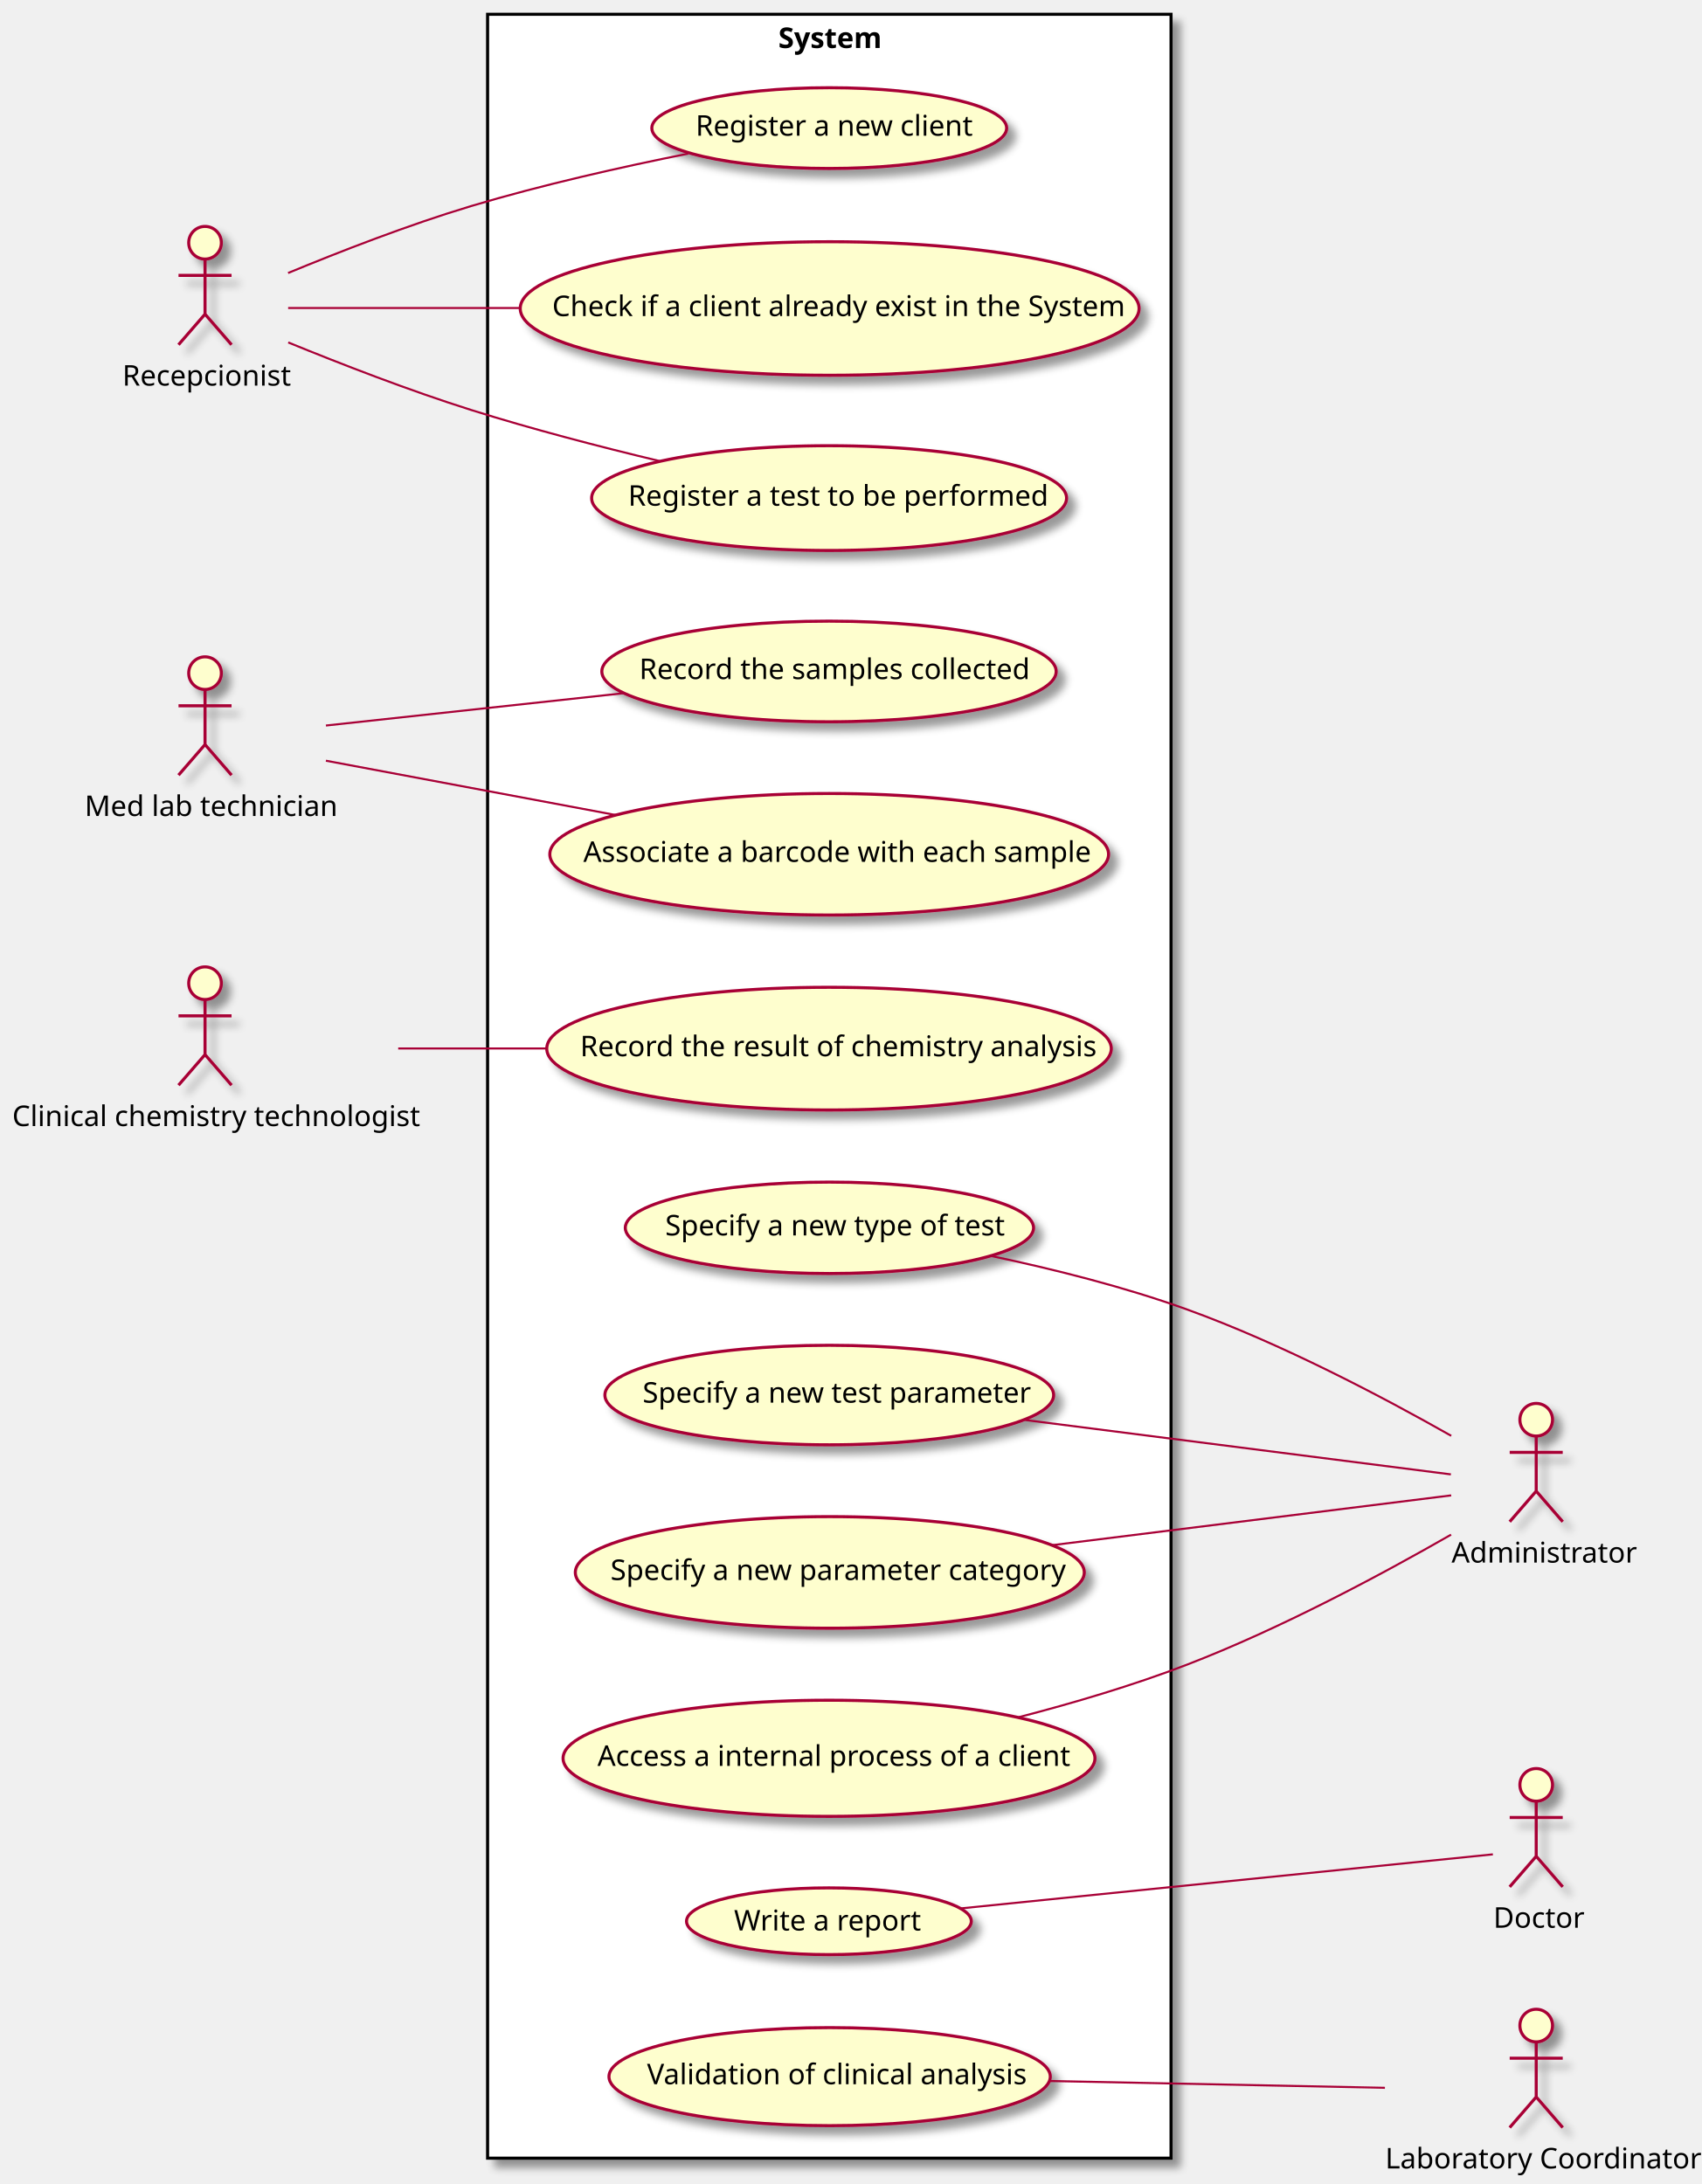
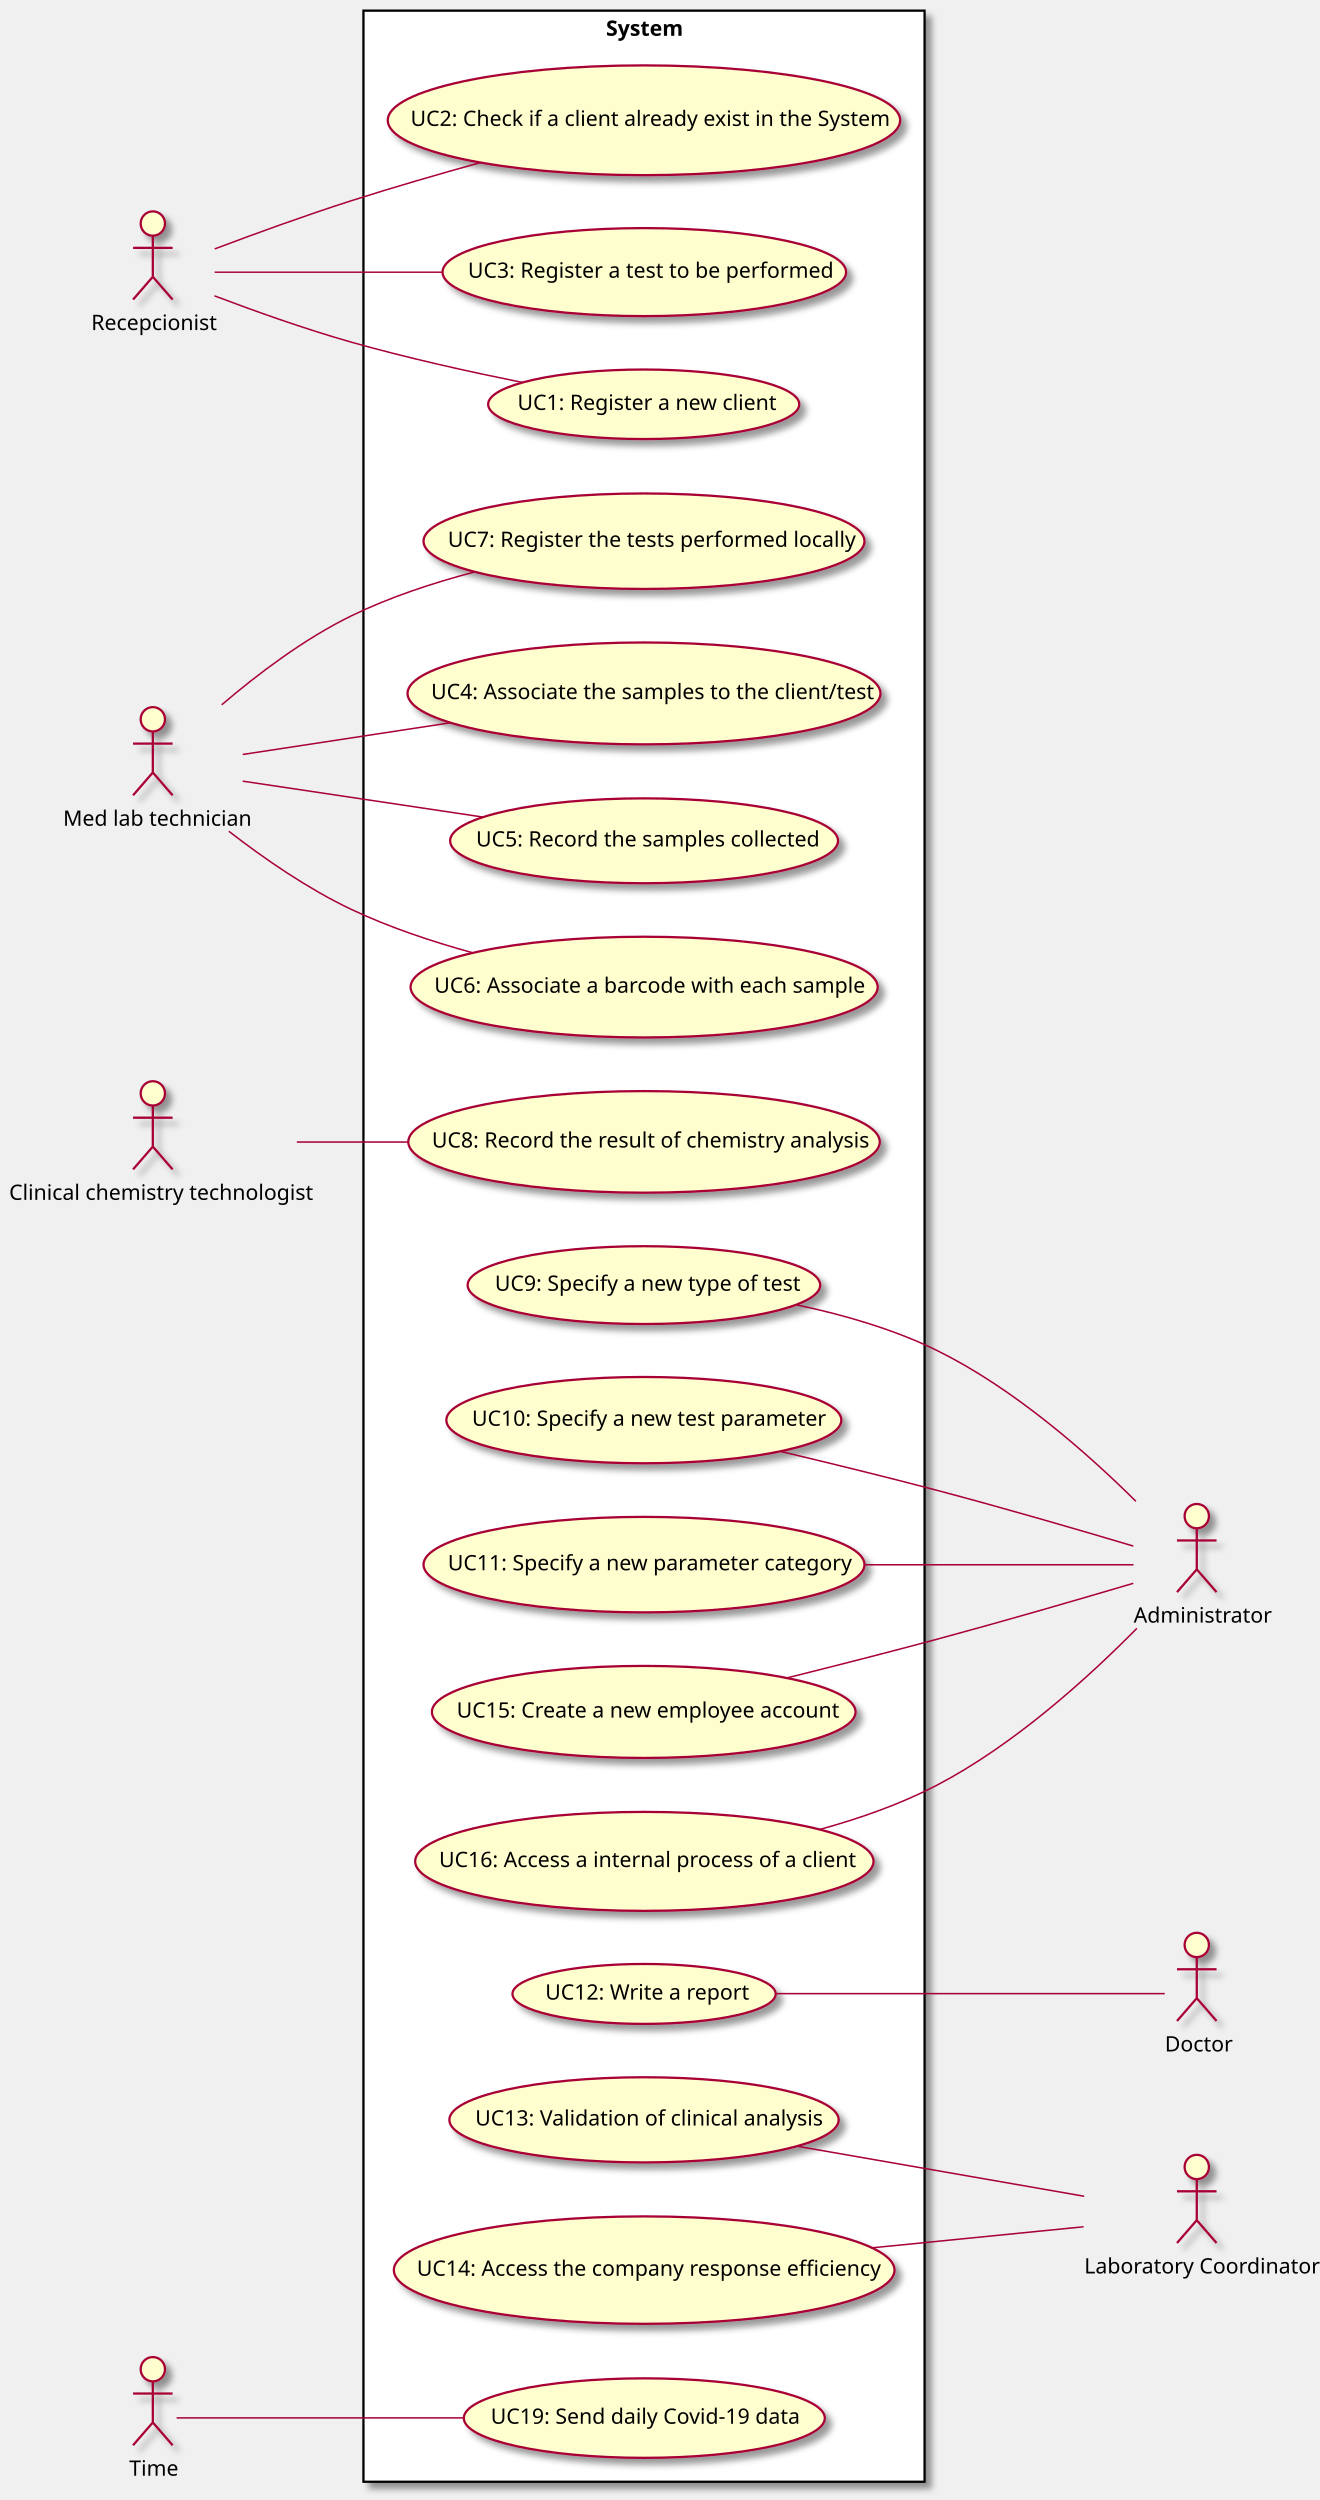
- <svg xmlns="http://www.w3.org/2000/svg" contentScriptType="application/ecmascript" contentStyleType="text/css" height="1606.5px" preserveAspectRatio="none" style="width:1251px;height:1606px;" version="1.1" viewBox="0 0 1251 1606" width="1251px" zoomAndPan="magnify">
+ <svg xmlns="http://www.w3.org/2000/svg" contentScriptType="application/ecmascript" contentStyleType="text/css" height="2466px" preserveAspectRatio="none" style="width:1302px;height:2466px;" version="1.1" viewBox="0 0 1302 2466" width="1302px" zoomAndPan="magnify">
  <defs>
-     <filter height="300%" id="f1jrflzu6wfv2h" width="300%" x="-1" y="-1">
+     <filter height="300%" id="f1p96y77s1crsj" width="300%" x="-1" y="-1">
      <feGaussianBlur result="blurOut" stdDeviation="3.0" />
      <feColorMatrix in="blurOut" result="blurOut2" type="matrix" values="0 0 0 0 0 0 0 0 0 0 0 0 0 0 0 0 0 0 .4 0" />
      <feOffset dx="6.0" dy="6.0" in="blurOut2" result="blurOut3" />
      <feBlend in="SourceGraphic" in2="blurOut3" mode="normal" />
    </filter>
  </defs>
  <g>
-     <rect fill="#FFFFFF" filter="url(#f1jrflzu6wfv2h)" height="1576.5" style="stroke:#000000;stroke-width:2.25;" width="502.5" x="358.5" y="10.5" />
-     <text fill="#000000" font-family="sans-serif" font-size="21" font-weight="bold" lengthAdjust="spacing" textLength="75" x="572.25" y="35.3">System</text>
-     <ellipse cx="609.699" cy="94.19" fill="#FEFECE" filter="url(#f1jrflzu6wfv2h)" rx="130.449" ry="29.69" style="stroke:#A80036;stroke-width:2.25;" />
-     <text fill="#000000" font-family="sans-serif" font-size="21" lengthAdjust="spacing" textLength="196.5" x="511.449" y="99.783">Register a new client</text>
-     <ellipse cx="610.001" cy="226.85" fill="#FEFECE" filter="url(#f1jrflzu6wfv2h)" rx="227.501" ry="49.1" style="stroke:#A80036;stroke-width:2.25;" />
-     <text fill="#000000" font-family="sans-serif" font-size="21" lengthAdjust="spacing" textLength="408" x="406.001" y="232.443">Check if a client already exist in the System</text>
-     <ellipse cx="609.592" cy="366.268" fill="#FEFECE" filter="url(#f1jrflzu6wfv2h)" rx="174.592" ry="38.518" style="stroke:#A80036;stroke-width:2.25;" />
-     <text fill="#000000" font-family="sans-serif" font-size="21" lengthAdjust="spacing" textLength="295.5" x="461.842" y="371.861">Register a test to be performed</text>
-     <ellipse cx="609.52" cy="493.754" fill="#FEFECE" filter="url(#f1jrflzu6wfv2h)" rx="167.02" ry="37.004" style="stroke:#A80036;stroke-width:2.25;" />
-     <text fill="#000000" font-family="sans-serif" font-size="21" lengthAdjust="spacing" textLength="279" x="470.02" y="499.347">Record the samples collected</text>
-     <ellipse cx="609.662" cy="628.182" fill="#FEFECE" filter="url(#f1jrflzu6wfv2h)" rx="205.412" ry="44.682" style="stroke:#A80036;stroke-width:2.25;" />
-     <text fill="#000000" font-family="sans-serif" font-size="21" lengthAdjust="spacing" textLength="361.5" x="428.912" y="633.775">Associate a barcode with each sample</text>
-     <ellipse cx="609.538" cy="771.108" fill="#FEFECE" filter="url(#f1jrflzu6wfv2h)" rx="207.538" ry="45.108" style="stroke:#A80036;stroke-width:2.25;" />
-     <text fill="#000000" font-family="sans-serif" font-size="21" lengthAdjust="spacing" textLength="366" x="426.538" y="776.701">Record the result of chemistry analysis</text>
-     <ellipse cx="609.837" cy="902.867" fill="#FEFECE" filter="url(#f1jrflzu6wfv2h)" rx="150.087" ry="33.617" style="stroke:#A80036;stroke-width:2.25;" />
-     <text fill="#000000" font-family="sans-serif" font-size="21" lengthAdjust="spacing" textLength="241.5" x="489.087" y="908.46">Specify a new type of test</text>
-     <ellipse cx="609.717" cy="1025.843" fill="#FEFECE" filter="url(#f1jrflzu6wfv2h)" rx="164.967" ry="36.593" style="stroke:#A80036;stroke-width:2.25;" />
-     <text fill="#000000" font-family="sans-serif" font-size="21" lengthAdjust="spacing" textLength="274.5" x="472.467" y="1031.436">Specify a new test parameter</text>
-     <ellipse cx="610.108" cy="1156.272" fill="#FEFECE" filter="url(#f1jrflzu6wfv2h)" rx="187.108" ry="41.022" style="stroke:#A80036;stroke-width:2.25;" />
-     <text fill="#000000" font-family="sans-serif" font-size="21" lengthAdjust="spacing" textLength="322.5" x="448.858" y="1161.864">Specify a new parameter category</text>
-     <ellipse cx="609.456" cy="1412.791" fill="#FEFECE" filter="url(#f1jrflzu6wfv2h)" rx="104.706" ry="24.541" style="stroke:#A80036;stroke-width:2.25;" />
-     <text fill="#000000" font-family="sans-serif" font-size="21" lengthAdjust="spacing" textLength="130.5" x="539.706" y="1419.566">Write a report</text>
-     <ellipse cx="609.988" cy="1527.048" fill="#FEFECE" filter="url(#f1jrflzu6wfv2h)" rx="162.238" ry="36.048" style="stroke:#A80036;stroke-width:2.25;" />
-     <text fill="#000000" font-family="sans-serif" font-size="21" lengthAdjust="spacing" textLength="268.5" x="475.738" y="1532.64">Validation of clinical analysis</text>
-     <ellipse cx="609.527" cy="1292.955" fill="#FEFECE" filter="url(#f1jrflzu6wfv2h)" rx="195.527" ry="42.705" style="stroke:#A80036;stroke-width:2.25;" />
-     <text fill="#000000" font-family="sans-serif" font-size="21" lengthAdjust="spacing" textLength="340.5" x="439.277" y="1298.548">Access a internal process of a client</text>
-     <ellipse cx="1129.5" cy="1044" fill="#FEFECE" filter="url(#f1jrflzu6wfv2h)" rx="12" ry="12" style="stroke:#A80036;stroke-width:2.25;" />
-     <path d="M1129.5,1056 L1129.5,1096.5 M1110,1068 L1149,1068 M1129.5,1096.5 L1110,1119 M1129.5,1096.5 L1149,1119 " fill="none" filter="url(#f1jrflzu6wfv2h)" style="stroke:#A80036;stroke-width:2.25;" />
-     <text fill="#000000" font-family="sans-serif" font-size="21" lengthAdjust="spacing" textLength="124.5" x="1067.25" y="1149.05">Administrator</text>
-     <ellipse cx="150.75" cy="178.5" fill="#FEFECE" filter="url(#f1jrflzu6wfv2h)" rx="12" ry="12" style="stroke:#A80036;stroke-width:2.25;" />
-     <path d="M150.75,190.5 L150.75,231 M131.25,202.5 L170.25,202.5 M150.75,231 L131.25,253.5 M150.75,231 L170.25,253.5 " fill="none" filter="url(#f1jrflzu6wfv2h)" style="stroke:#A80036;stroke-width:2.25;" />
-     <text fill="#000000" font-family="sans-serif" font-size="21" lengthAdjust="spacing" textLength="121.5" x="90" y="283.55">Recepcionist</text>
-     <ellipse cx="150.75" cy="495" fill="#FEFECE" filter="url(#f1jrflzu6wfv2h)" rx="12" ry="12" style="stroke:#A80036;stroke-width:2.25;" />
-     <path d="M150.75,507 L150.75,547.5 M131.25,519 L170.25,519 M150.75,547.5 L131.25,570 M150.75,547.5 L170.25,570 " fill="none" filter="url(#f1jrflzu6wfv2h)" style="stroke:#A80036;stroke-width:2.25;" />
-     <text fill="#000000" font-family="sans-serif" font-size="21" lengthAdjust="spacing" textLength="177" x="62.25" y="600.05">Med lab technician</text>
-     <ellipse cx="150.75" cy="723" fill="#FEFECE" filter="url(#f1jrflzu6wfv2h)" rx="12" ry="12" style="stroke:#A80036;stroke-width:2.25;" />
-     <path d="M150.75,735 L150.75,775.5 M131.25,747 L170.25,747 M150.75,775.5 L131.25,798 M150.75,775.5 L170.25,798 " fill="none" filter="url(#f1jrflzu6wfv2h)" style="stroke:#A80036;stroke-width:2.25;" />
-     <text fill="#000000" font-family="sans-serif" font-size="21" lengthAdjust="spacing" textLength="283.5" x="9" y="828.05">Clinical chemistry technologist</text>
-     <ellipse cx="1129.5" cy="1312.5" fill="#FEFECE" filter="url(#f1jrflzu6wfv2h)" rx="12" ry="12" style="stroke:#A80036;stroke-width:2.25;" />
-     <path d="M1129.5,1324.5 L1129.5,1365 M1110,1336.5 L1149,1336.5 M1129.5,1365 L1110,1387.5 M1129.5,1365 L1149,1387.5 " fill="none" filter="url(#f1jrflzu6wfv2h)" style="stroke:#A80036;stroke-width:2.25;" />
-     <text fill="#000000" font-family="sans-serif" font-size="21" lengthAdjust="spacing" textLength="63" x="1098" y="1417.55">Doctor</text>
-     <ellipse cx="1129.5" cy="1489.5" fill="#FEFECE" filter="url(#f1jrflzu6wfv2h)" rx="12" ry="12" style="stroke:#A80036;stroke-width:2.25;" />
-     <path d="M1129.5,1501.5 L1129.5,1542 M1110,1513.5 L1149,1513.5 M1129.5,1542 L1110,1564.5 M1129.5,1542 L1149,1564.5 " fill="none" filter="url(#f1jrflzu6wfv2h)" style="stroke:#A80036;stroke-width:2.25;" />
-     <text fill="#000000" font-family="sans-serif" font-size="21" lengthAdjust="spacing" textLength="222" x="1018.5" y="1594.55">Laboratory Coordinator</text>
-     <path d="M211.8,200.76 C249.81,185.025 300.45,165.315 346.5,151.5 C398.4,135.93 457.26,122.73 506.01,112.965 " fill="none" id="Recp-UC1" style="stroke:#A80036;stroke-width:1.5;" />
-     <path d="M211.86,226.5 C256.05,226.5 319.275,226.5 382.305,226.5 " fill="none" id="Recp-UC2" style="stroke:#A80036;stroke-width:1.5;" />
-     <path d="M211.92,251.805 C250.005,267.375 300.645,287.055 346.5,301.5 C391.14,315.555 440.85,328.47 484.845,339 " fill="none" id="Recp-UC3" style="stroke:#A80036;stroke-width:1.5;" />
-     <path d="M239.625,533.52 C301.695,526.77 386.565,517.56 459.24,509.67 " fill="none" id="MedLab-UC5" style="stroke:#A80036;stroke-width:1.5;" />
-     <path d="M239.625,559.38 C299.88,570.675 381.645,586.005 452.85,599.355 " fill="none" id="MedLab-UC6" style="stroke:#A80036;stroke-width:1.5;" />
-     <path d="M292.785,771 C327.33,771 365.025,771 401.955,771 " fill="none" id="ClinTec-UC7" style="stroke:#A80036;stroke-width:1.5;" />
-     <path d="M728.97,923.625 C774.66,933.27 826.965,946.365 873,963 C942.06,987.96 1016.49,1027.17 1067.01,1055.82 " fill="none" id="UC9-Adm" style="stroke:#A80036;stroke-width:1.5;" />
-     <path d="M753.825,1044.21 C856.59,1057.335 990.18,1074.39 1066.77,1084.185 " fill="none" id="UC10-Adm" style="stroke:#A80036;stroke-width:1.5;" />
-     <path d="M773.34,1136.265 C873.09,1123.815 995.175,1108.575 1066.98,1099.62 " fill="none" id="UC11-Adm" style="stroke:#A80036;stroke-width:1.5;" />
-     <path d="M748.905,1262.76 C789.465,1252.245 833.535,1239.21 873,1224 C941.85,1197.48 1016.325,1157.505 1066.905,1128.495 " fill="none" id="UC16-Adm" style="stroke:#A80036;stroke-width:1.5;" />
-     <path d="M706.635,1403.31 C825.615,1391.22 1022.535,1371.21 1097.64,1363.59 " fill="none" id="UC12-Doc" style="stroke:#A80036;stroke-width:1.5;" />
-     <path d="M771.21,1530.255 C851.4,1531.875 946.44,1533.81 1018.26,1535.265 " fill="none" id="UC13-LabCod" style="stroke:#A80036;stroke-width:1.5;" />
+     <rect fill="#FFFFFF" filter="url(#f1p96y77s1crsj)" height="2437.5" style="stroke:#000000;stroke-width:2.25;" width="553.5" x="358.5" y="10.5" />
+     <text fill="#000000" font-family="sans-serif" font-size="21" font-weight="bold" lengthAdjust="spacing" textLength="75" x="597.75" y="35.3">System</text>
+     <ellipse cx="634.939" cy="398.788" fill="#FEFECE" filter="url(#f1p96y77s1crsj)" rx="153.439" ry="34.288" style="stroke:#A80036;stroke-width:2.25;" />
+     <text fill="#000000" font-family="sans-serif" font-size="21" lengthAdjust="spacing" textLength="249" x="510.439" y="404.381">UC1: Register a new client</text>
+     <ellipse cx="635.196" cy="118.639" fill="#FEFECE" filter="url(#f1p96y77s1crsj)" rx="252.696" ry="54.139" style="stroke:#A80036;stroke-width:2.25;" />
+     <text fill="#000000" font-family="sans-serif" font-size="21" lengthAdjust="spacing" textLength="460.5" x="404.946" y="124.232">UC2: Check if a client already exist in the System</text>
+     <ellipse cx="635.55" cy="268.41" fill="#FEFECE" filter="url(#f1p96y77s1crsj)" rx="199.05" ry="43.41" style="stroke:#A80036;stroke-width:2.25;" />
+     <text fill="#000000" font-family="sans-serif" font-size="21" lengthAdjust="spacing" textLength="348" x="461.55" y="274.003">UC3: Register a test to be performed</text>
+     <ellipse cx="635.239" cy="683.998" fill="#FEFECE" filter="url(#f1p96y77s1crsj)" rx="233.239" ry="50.248" style="stroke:#A80036;stroke-width:2.25;" />
+     <text fill="#000000" font-family="sans-serif" font-size="21" lengthAdjust="spacing" textLength="420" x="425.239" y="689.591">UC4: Associate the samples to the client/test</text>
+     <ellipse cx="635.311" cy="829.362" fill="#FEFECE" filter="url(#f1p96y77s1crsj)" rx="191.311" ry="41.862" style="stroke:#A80036;stroke-width:2.25;" />
+     <text fill="#000000" font-family="sans-serif" font-size="21" lengthAdjust="spacing" textLength="331.5" x="469.561" y="834.955">UC5: Record the samples collected</text>
+     <ellipse cx="635.369" cy="973.674" fill="#FEFECE" filter="url(#f1p96y77s1crsj)" rx="230.369" ry="49.674" style="stroke:#A80036;stroke-width:2.25;" />
+     <text fill="#000000" font-family="sans-serif" font-size="21" lengthAdjust="spacing" textLength="414" x="428.369" y="979.266">UC6: Associate a barcode with each sample</text>
+     <ellipse cx="635.245" cy="533.849" fill="#FEFECE" filter="url(#f1p96y77s1crsj)" rx="217.495" ry="47.099" style="stroke:#A80036;stroke-width:2.25;" />
+     <text fill="#000000" font-family="sans-serif" font-size="21" lengthAdjust="spacing" textLength="387" x="441.745" y="539.442">UC7: Register the tests performed locally</text>
+     <ellipse cx="635.271" cy="1126.354" fill="#FEFECE" filter="url(#f1p96y77s1crsj)" rx="232.521" ry="50.104" style="stroke:#A80036;stroke-width:2.25;" />
+     <text fill="#000000" font-family="sans-serif" font-size="21" lengthAdjust="spacing" textLength="418.5" x="426.021" y="1131.947">UC8: Record the result of chemistry analysis</text>
+     <ellipse cx="635.151" cy="1267.63" fill="#FEFECE" filter="url(#f1p96y77s1crsj)" rx="173.901" ry="38.38" style="stroke:#A80036;stroke-width:2.25;" />
+     <text fill="#000000" font-family="sans-serif" font-size="21" lengthAdjust="spacing" textLength="294" x="488.151" y="1273.223">UC9: Specify a new type of test</text>
+     <ellipse cx="635.073" cy="1400.815" fill="#FEFECE" filter="url(#f1p96y77s1crsj)" rx="194.823" ry="42.565" style="stroke:#A80036;stroke-width:2.25;" />
+     <text fill="#000000" font-family="sans-serif" font-size="21" lengthAdjust="spacing" textLength="339" x="465.573" y="1406.407">UC10: Specify a new test parameter</text>
+     <ellipse cx="635.245" cy="1543.349" fill="#FEFECE" filter="url(#f1p96y77s1crsj)" rx="217.495" ry="47.099" style="stroke:#A80036;stroke-width:2.25;" />
+     <text fill="#000000" font-family="sans-serif" font-size="21" lengthAdjust="spacing" textLength="387" x="441.745" y="1548.942">UC11: Specify a new parameter category</text>
+     <ellipse cx="635.311" cy="1966.812" fill="#FEFECE" filter="url(#f1p96y77s1crsj)" rx="129.811" ry="29.562" style="stroke:#A80036;stroke-width:2.25;" />
+     <text fill="#000000" font-family="sans-serif" font-size="21" lengthAdjust="spacing" textLength="195" x="537.811" y="1972.405">UC12: Write a report</text>
+     <ellipse cx="635.262" cy="2091.003" fill="#FEFECE" filter="url(#f1p96y77s1crsj)" rx="192.012" ry="42.002" style="stroke:#A80036;stroke-width:2.25;" />
+     <text fill="#000000" font-family="sans-serif" font-size="21" lengthAdjust="spacing" textLength="333" x="468.762" y="2096.595">UC13: Validation of clinical analysis</text>
+     <ellipse cx="635.417" cy="2239.233" fill="#FEFECE" filter="url(#f1p96y77s1crsj)" rx="246.917" ry="52.983" style="stroke:#A80036;stroke-width:2.25;" />
+     <text fill="#000000" font-family="sans-serif" font-size="21" lengthAdjust="spacing" textLength="448.5" x="411.167" y="2244.826">UC14: Access the company response efficiency</text>
+     <ellipse cx="634.958" cy="1688.641" fill="#FEFECE" filter="url(#f1p96y77s1crsj)" rx="208.958" ry="45.392" style="stroke:#A80036;stroke-width:2.25;" />
+     <text fill="#000000" font-family="sans-serif" font-size="21" lengthAdjust="spacing" textLength="369" x="450.458" y="1694.234">UC15: Create a new employee account</text>
+     <ellipse cx="635.569" cy="1836.064" fill="#FEFECE" filter="url(#f1p96y77s1crsj)" rx="226.069" ry="48.814" style="stroke:#A80036;stroke-width:2.25;" />
+     <text fill="#000000" font-family="sans-serif" font-size="21" lengthAdjust="spacing" textLength="405" x="433.069" y="1841.657">UC16: Access a internal process of a client</text>
+     <ellipse cx="635.554" cy="2385.211" fill="#FEFECE" filter="url(#f1p96y77s1crsj)" rx="178.054" ry="39.211" style="stroke:#A80036;stroke-width:2.25;" />
+     <text fill="#000000" font-family="sans-serif" font-size="21" lengthAdjust="spacing" textLength="303" x="484.054" y="2390.803">UC19: Send daily Covid-19 data</text>
+     <ellipse cx="1180.5" cy="1495.5" fill="#FEFECE" filter="url(#f1p96y77s1crsj)" rx="12" ry="12" style="stroke:#A80036;stroke-width:2.25;" />
+     <path d="M1180.5,1507.5 L1180.5,1548 M1161,1519.5 L1200,1519.5 M1180.5,1548 L1161,1570.5 M1180.5,1548 L1200,1570.5 " fill="none" filter="url(#f1p96y77s1crsj)" style="stroke:#A80036;stroke-width:2.25;" />
+     <text fill="#000000" font-family="sans-serif" font-size="21" lengthAdjust="spacing" textLength="124.5" x="1118.25" y="1600.55">Administrator</text>
+     <ellipse cx="150.75" cy="220.5" fill="#FEFECE" filter="url(#f1p96y77s1crsj)" rx="12" ry="12" style="stroke:#A80036;stroke-width:2.25;" />
+     <path d="M150.75,232.5 L150.75,273 M131.25,244.5 L170.25,244.5 M150.75,273 L131.25,295.5 M150.75,273 L170.25,295.5 " fill="none" filter="url(#f1p96y77s1crsj)" style="stroke:#A80036;stroke-width:2.25;" />
+     <text fill="#000000" font-family="sans-serif" font-size="21" lengthAdjust="spacing" textLength="121.5" x="90" y="325.55">Recepcionist</text>
+     <ellipse cx="150.75" cy="709.5" fill="#FEFECE" filter="url(#f1p96y77s1crsj)" rx="12" ry="12" style="stroke:#A80036;stroke-width:2.25;" />
+     <path d="M150.75,721.5 L150.75,762 M131.25,733.5 L170.25,733.5 M150.75,762 L131.25,784.5 M150.75,762 L170.25,784.5 " fill="none" filter="url(#f1p96y77s1crsj)" style="stroke:#A80036;stroke-width:2.25;" />
+     <text fill="#000000" font-family="sans-serif" font-size="21" lengthAdjust="spacing" textLength="177" x="62.25" y="814.55">Med lab technician</text>
+     <ellipse cx="150.75" cy="1078.5" fill="#FEFECE" filter="url(#f1p96y77s1crsj)" rx="12" ry="12" style="stroke:#A80036;stroke-width:2.25;" />
+     <path d="M150.75,1090.5 L150.75,1131 M131.25,1102.5 L170.25,1102.5 M150.75,1131 L131.25,1153.5 M150.75,1131 L170.25,1153.5 " fill="none" filter="url(#f1p96y77s1crsj)" style="stroke:#A80036;stroke-width:2.25;" />
+     <text fill="#000000" font-family="sans-serif" font-size="21" lengthAdjust="spacing" textLength="283.5" x="9" y="1183.55">Clinical chemistry technologist</text>
+     <ellipse cx="1180.5" cy="1918.5" fill="#FEFECE" filter="url(#f1p96y77s1crsj)" rx="12" ry="12" style="stroke:#A80036;stroke-width:2.25;" />
+     <path d="M1180.5,1930.5 L1180.5,1971 M1161,1942.5 L1200,1942.5 M1180.5,1971 L1161,1993.5 M1180.5,1971 L1200,1993.5 " fill="none" filter="url(#f1p96y77s1crsj)" style="stroke:#A80036;stroke-width:2.25;" />
+     <text fill="#000000" font-family="sans-serif" font-size="21" lengthAdjust="spacing" textLength="63" x="1149" y="2023.55">Doctor</text>
+     <ellipse cx="1180.5" cy="2137.5" fill="#FEFECE" filter="url(#f1p96y77s1crsj)" rx="12" ry="12" style="stroke:#A80036;stroke-width:2.25;" />
+     <path d="M1180.5,2149.5 L1180.5,2190 M1161,2161.5 L1200,2161.5 M1180.5,2190 L1161,2212.5 M1180.5,2190 L1200,2212.5 " fill="none" filter="url(#f1p96y77s1crsj)" style="stroke:#A80036;stroke-width:2.25;" />
+     <text fill="#000000" font-family="sans-serif" font-size="21" lengthAdjust="spacing" textLength="222" x="1069.5" y="2242.55">Laboratory Coordinator</text>
+     <ellipse cx="150.75" cy="2337" fill="#FEFECE" filter="url(#f1p96y77s1crsj)" rx="12" ry="12" style="stroke:#A80036;stroke-width:2.25;" />
+     <path d="M150.75,2349 L150.75,2389.5 M131.25,2361 L170.25,2361 M150.75,2389.5 L131.25,2412 M150.75,2389.5 L170.25,2412 " fill="none" filter="url(#f1p96y77s1crsj)" style="stroke:#A80036;stroke-width:2.25;" />
+     <text fill="#000000" font-family="sans-serif" font-size="21" lengthAdjust="spacing" textLength="46.5" x="127.5" y="2442.05">Time</text>
+     <path d="M211.545,291.825 C249.675,306.27 300.525,324.48 346.5,337.5 C401.46,353.07 463.305,366.795 515.505,377.295 " fill="none" id="Recp-UC1" style="stroke:#A80036;stroke-width:1.5;" />
+     <path d="M211.77,245.535 C250.005,231.12 300.87,212.565 346.5,198 C387.66,184.86 432.525,171.825 474.315,160.245 " fill="none" id="Recp-UC2" style="stroke:#A80036;stroke-width:1.5;" />
+     <path d="M211.77,268.5 C268.005,268.5 355.56,268.5 436.365,268.5 " fill="none" id="Recp-UC3" style="stroke:#A80036;stroke-width:1.5;" />
+     <path d="M239.445,744.195 C296.49,735.48 373.275,723.765 443.94,712.98 " fill="none" id="MedLab-UC4" style="stroke:#A80036;stroke-width:1.5;" />
+     <path d="M239.445,770.535 C305.43,780.405 397.845,794.22 476.61,806.01 " fill="none" id="MedLab-UC5" style="stroke:#A80036;stroke-width:1.5;" />
+     <path d="M225.75,819.975 C260.505,846.9 303.705,876.78 346.5,897 C383.82,914.64 425.88,928.725 466.05,939.765 " fill="none" id="MedLab-UC6" style="stroke:#A80036;stroke-width:1.5;" />
+     <path d="M218.685,695.22 C254.235,664.86 300.165,630.105 346.5,607.5 C384.21,589.095 427.02,574.965 467.865,564.24 " fill="none" id="MedLab-UC7" style="stroke:#A80036;stroke-width:1.5;" />
+     <path d="M292.815,1126.5 C327.24,1126.5 364.98,1126.5 402.42,1126.5 " fill="none" id="ClinTec-UC8" style="stroke:#A80036;stroke-width:1.5;" />
+     <path d="M785.19,1287 C831.225,1296.645 881.1,1310.925 924,1332 C999.63,1369.155 1072.2,1433.055 1120.455,1480.905 " fill="none" id="UC9-Adm" style="stroke:#A80036;stroke-width:1.5;" />
+     <path d="M770.79,1431.885 C819.18,1443.375 874.17,1456.845 924,1470 C990.6,1487.58 1066.38,1509.705 1117.905,1525.05 " fill="none" id="UC10-Adm" style="stroke:#A80036;stroke-width:1.5;" />
+     <path d="M853.005,1543.5 C948.645,1543.5 1053.78,1543.5 1118.1,1543.5 " fill="none" id="UC11-Adm" style="stroke:#A80036;stroke-width:1.5;" />
+     <path d="M808.545,1804.605 C847.77,1793.82 888.36,1779.6 924,1761 C1000.095,1721.31 1073.16,1655.145 1121.415,1606.2 " fill="none" id="UC16-Adm" style="stroke:#A80036;stroke-width:1.5;" />
+     <path d="M776.535,1655.01 C823.485,1643.31 876.09,1629.9 924,1617 C990.51,1599.09 1066.305,1577.025 1117.86,1561.77 " fill="none" id="UC15-Adm" style="stroke:#A80036;stroke-width:1.5;" />
+     <path d="M765.255,1966.5 C892.095,1966.5 1077.15,1966.5 1148.955,1966.5 " fill="none" id="UC12-Doc" style="stroke:#A80036;stroke-width:1.5;" />
+     <path d="M786.36,2117.07 C876.015,2132.7 988.02,2152.215 1069.44,2166.405 " fill="none" id="UC13-LabCod" style="stroke:#A80036;stroke-width:1.5;" />
+     <path d="M859.65,2217.3 C931.8,2210.115 1008.66,2202.465 1068.9,2196.465 " fill="none" id="UC14-LabCod" style="stroke:#A80036;stroke-width:1.5;" />
+     <path d="M174.195,2385 C224.055,2385 349.875,2385 457.275,2385 " fill="none" id="Time-UC19" style="stroke:#A80036;stroke-width:1.5;" />
  </g>
</svg>
